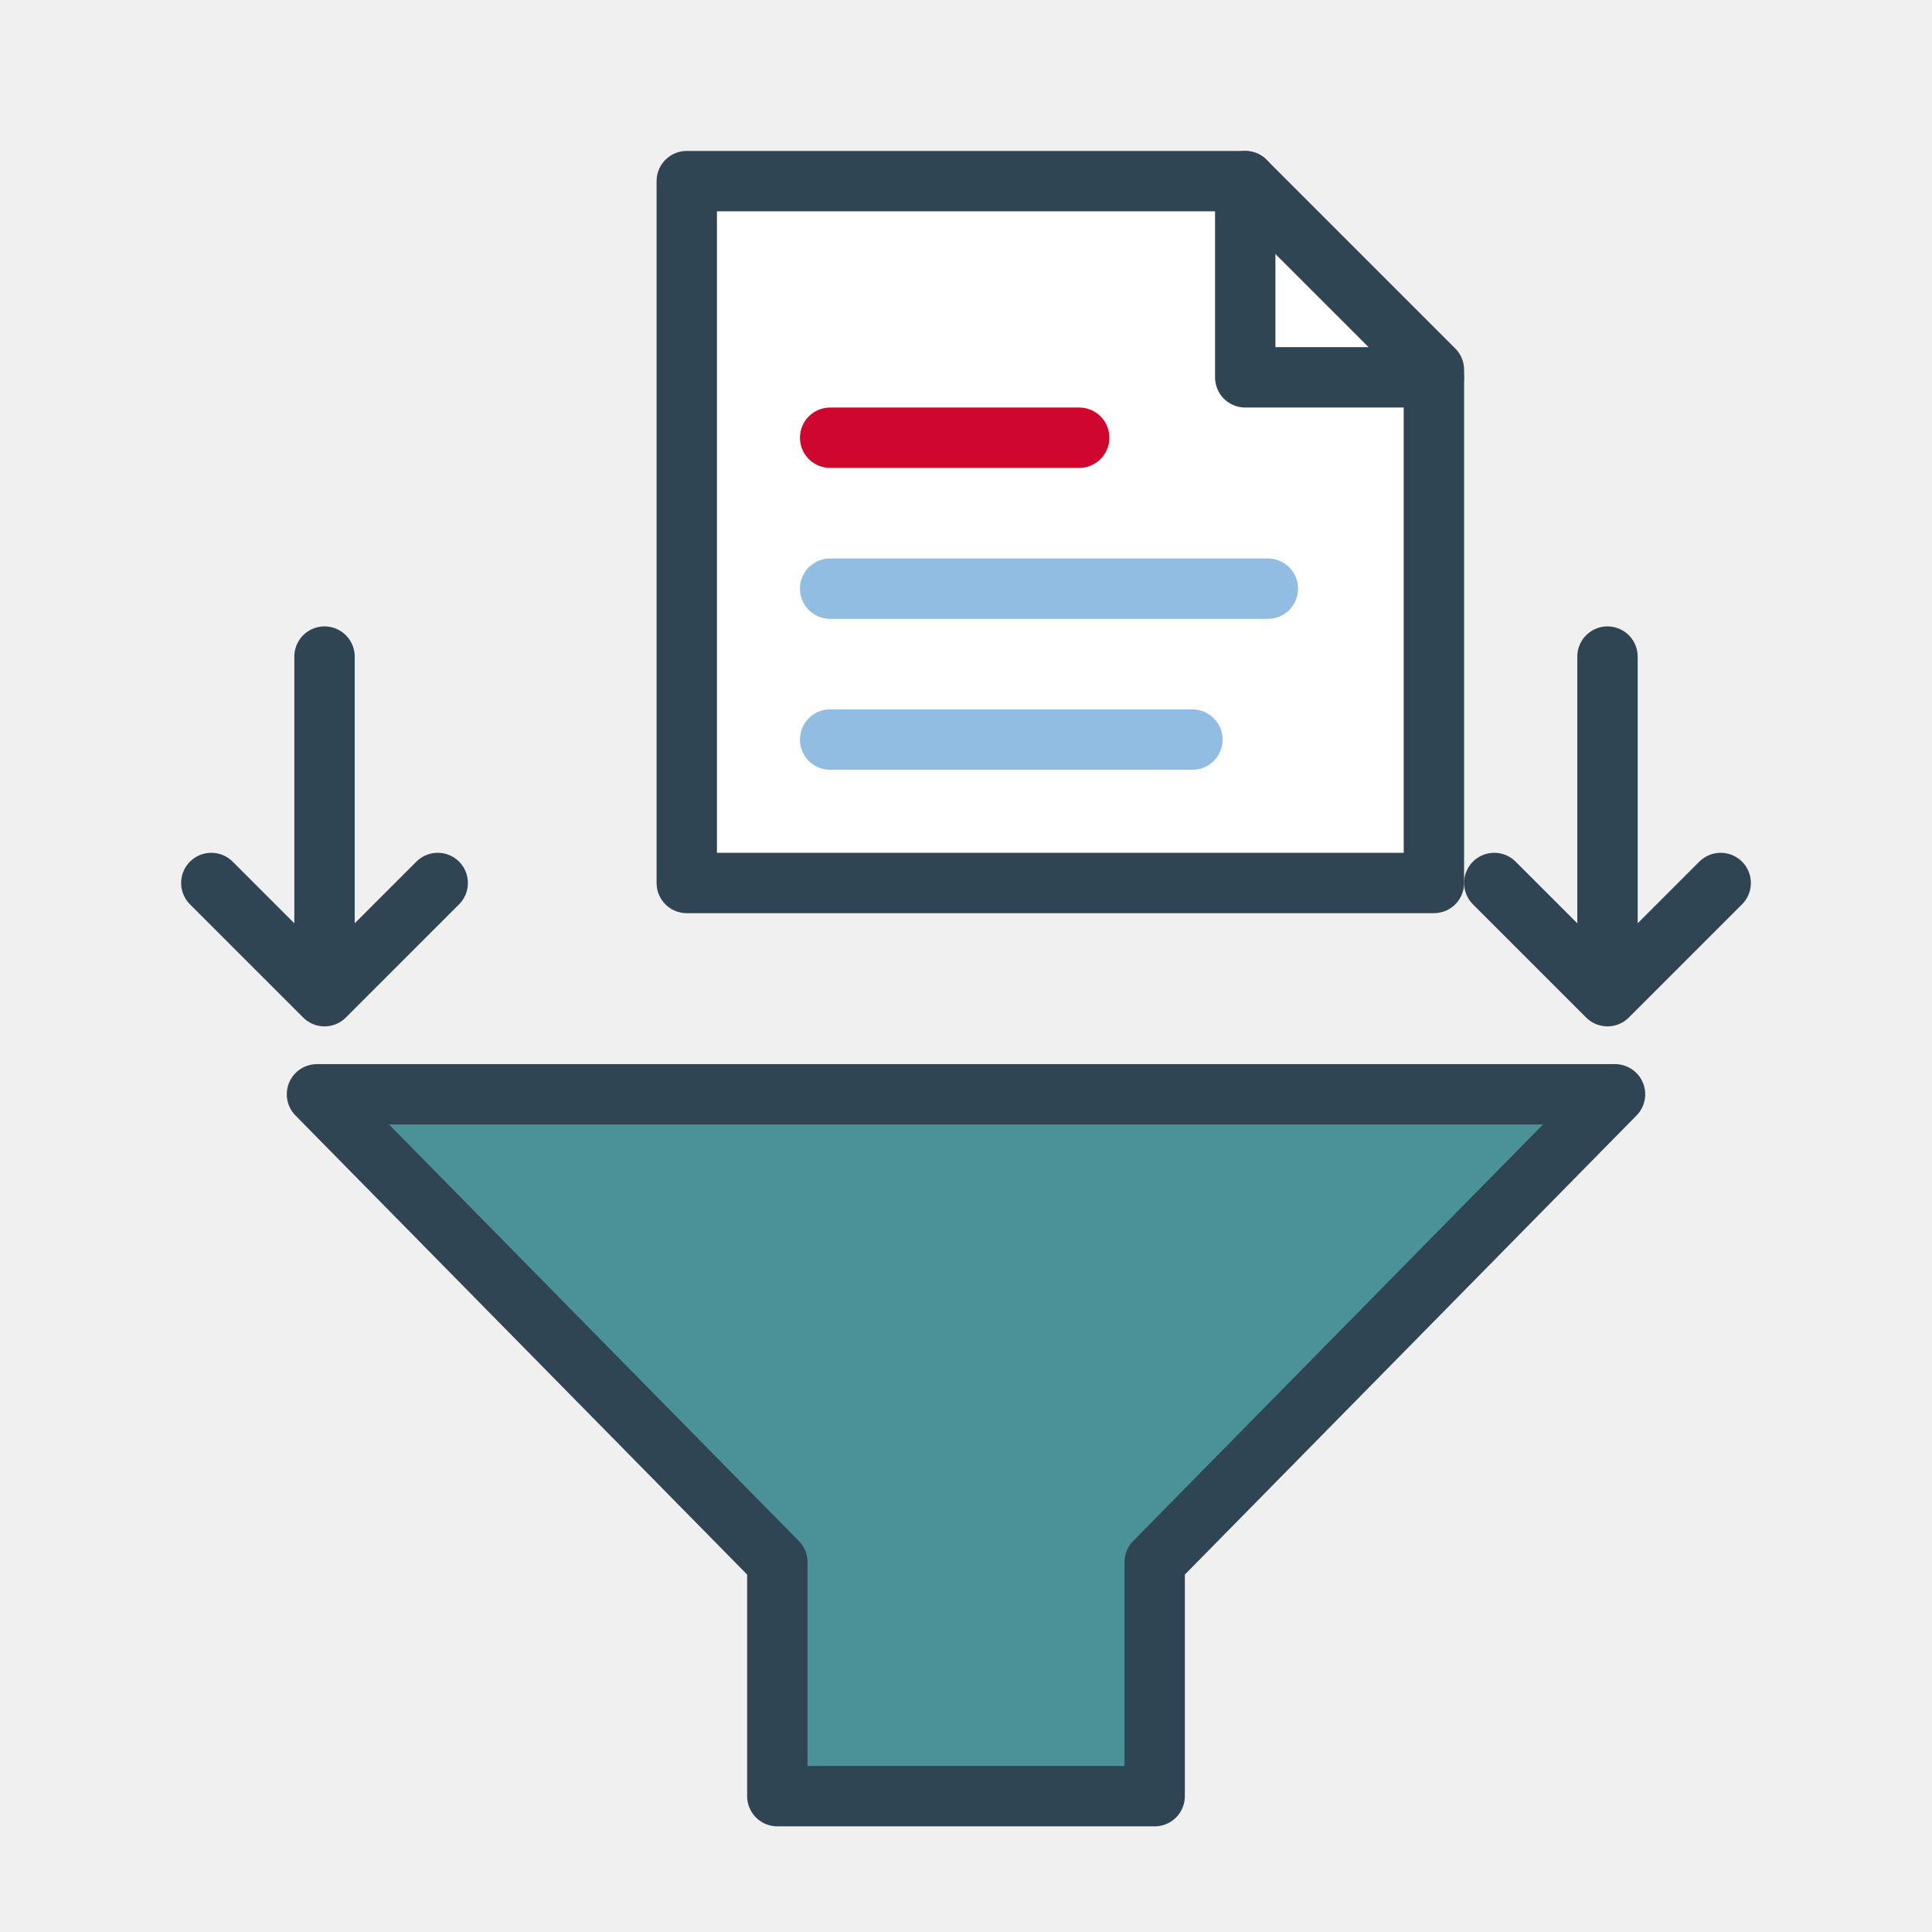
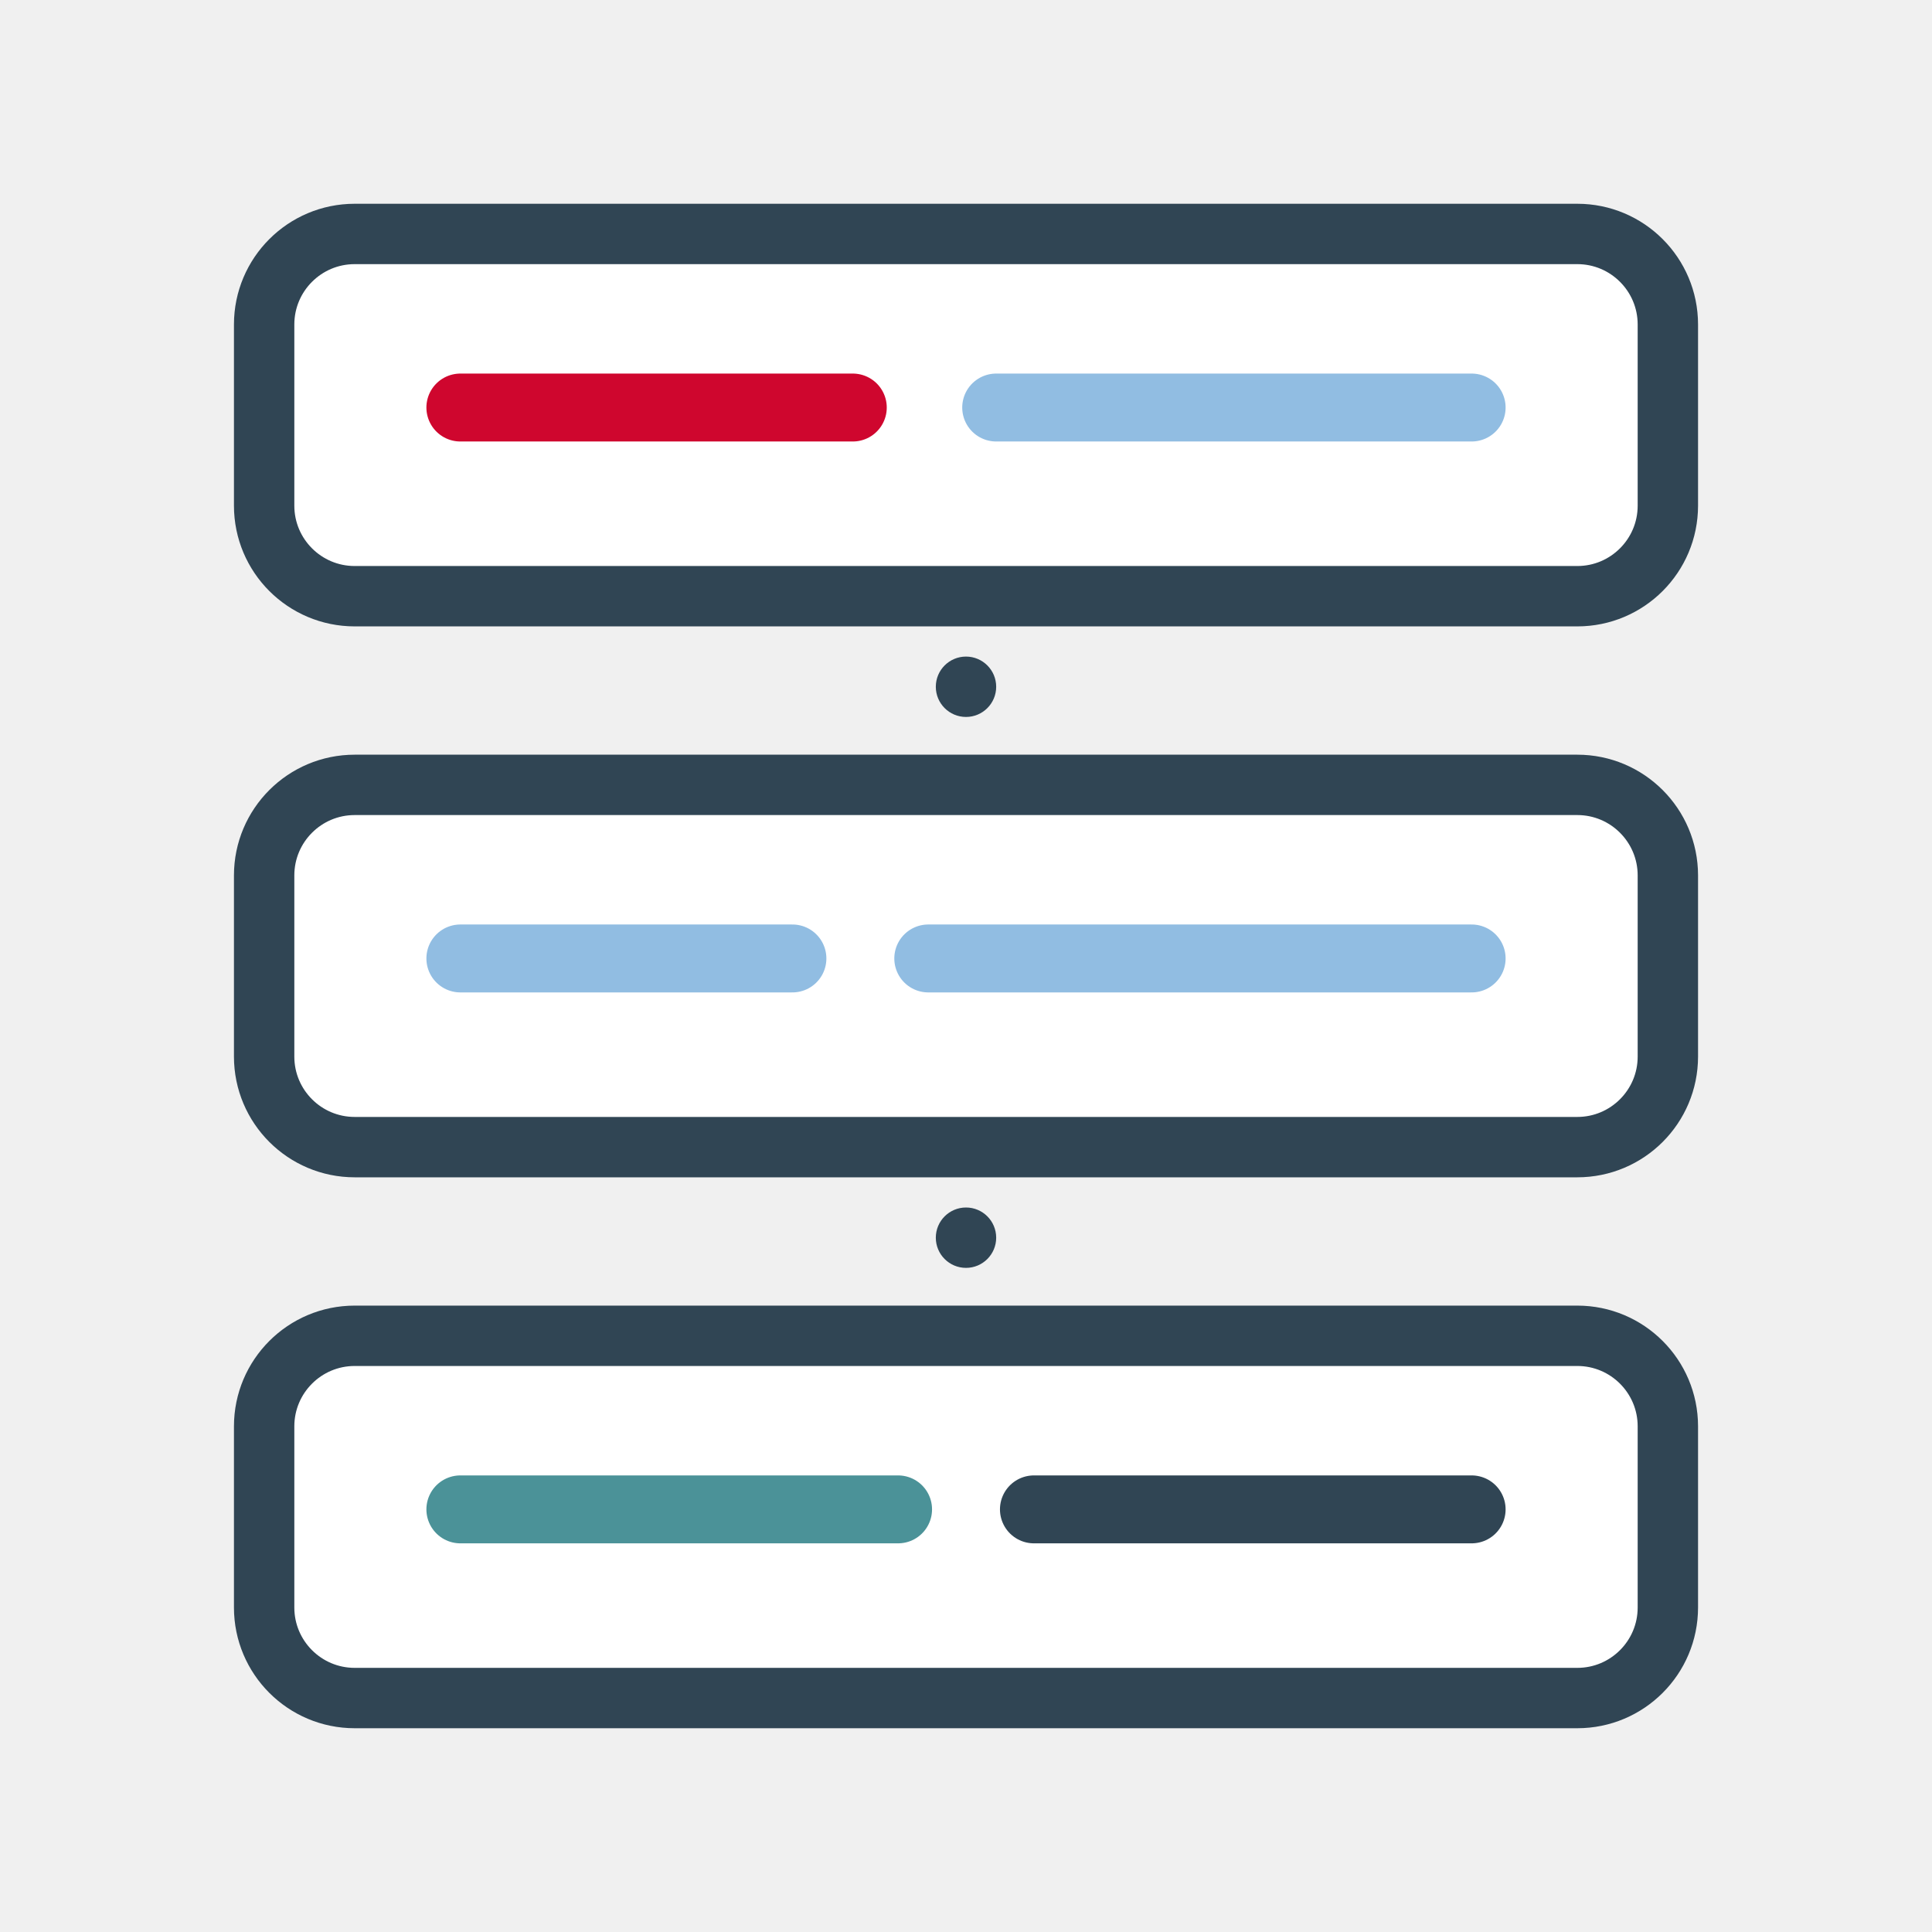
<svg xmlns="http://www.w3.org/2000/svg" viewBox="0 0 256 256">
-   <g fill="none" stroke="#304554" stroke-width="8" stroke-linecap="round" stroke-linejoin="round">
-     <path fill="#fff" d="M91 24h74l25 25v68H91z" />
-     <path d="M165 24v26h25" />
-     <path stroke="#CF062E" d="M110 58h33" />
-     <path stroke="#91BDE2" d="M110 78h58M110 98h48" />
-     <path d="M43 87v45m0 0-15-15m15 15 15-15M213 87v45m0 0-15-15m15 15 15-15" />
-     <path fill="#4B9298" d="M42 145h172l-61 62v31h-50v-31z" />
+   <g fill="#fff" stroke="#304554" stroke-width="8">
+     <rect x="35" y="31" width="186" height="48" rx="12" />
+     <rect x="35" y="104" width="186" height="48" rx="12" />
+     <rect x="35" y="177" width="186" height="48" rx="12" />
+   </g>
+   <g stroke-linecap="round" stroke-width="9">
+     <path d="M61 54h52" stroke="#CF062E" />
+     <path d="M132 54h63M61 127h44M123 127h72" stroke="#91BDE2" />
+     <path d="M61 200h58" stroke="#4B9298" />
+     <path d="M137 200h58" stroke="#304554" />
+   </g>
+   <g fill="#304554">
+     <circle cx="128" cy="91" r="4" />
+     <circle cx="128" cy="164" r="4" />
  </g>
</svg>
